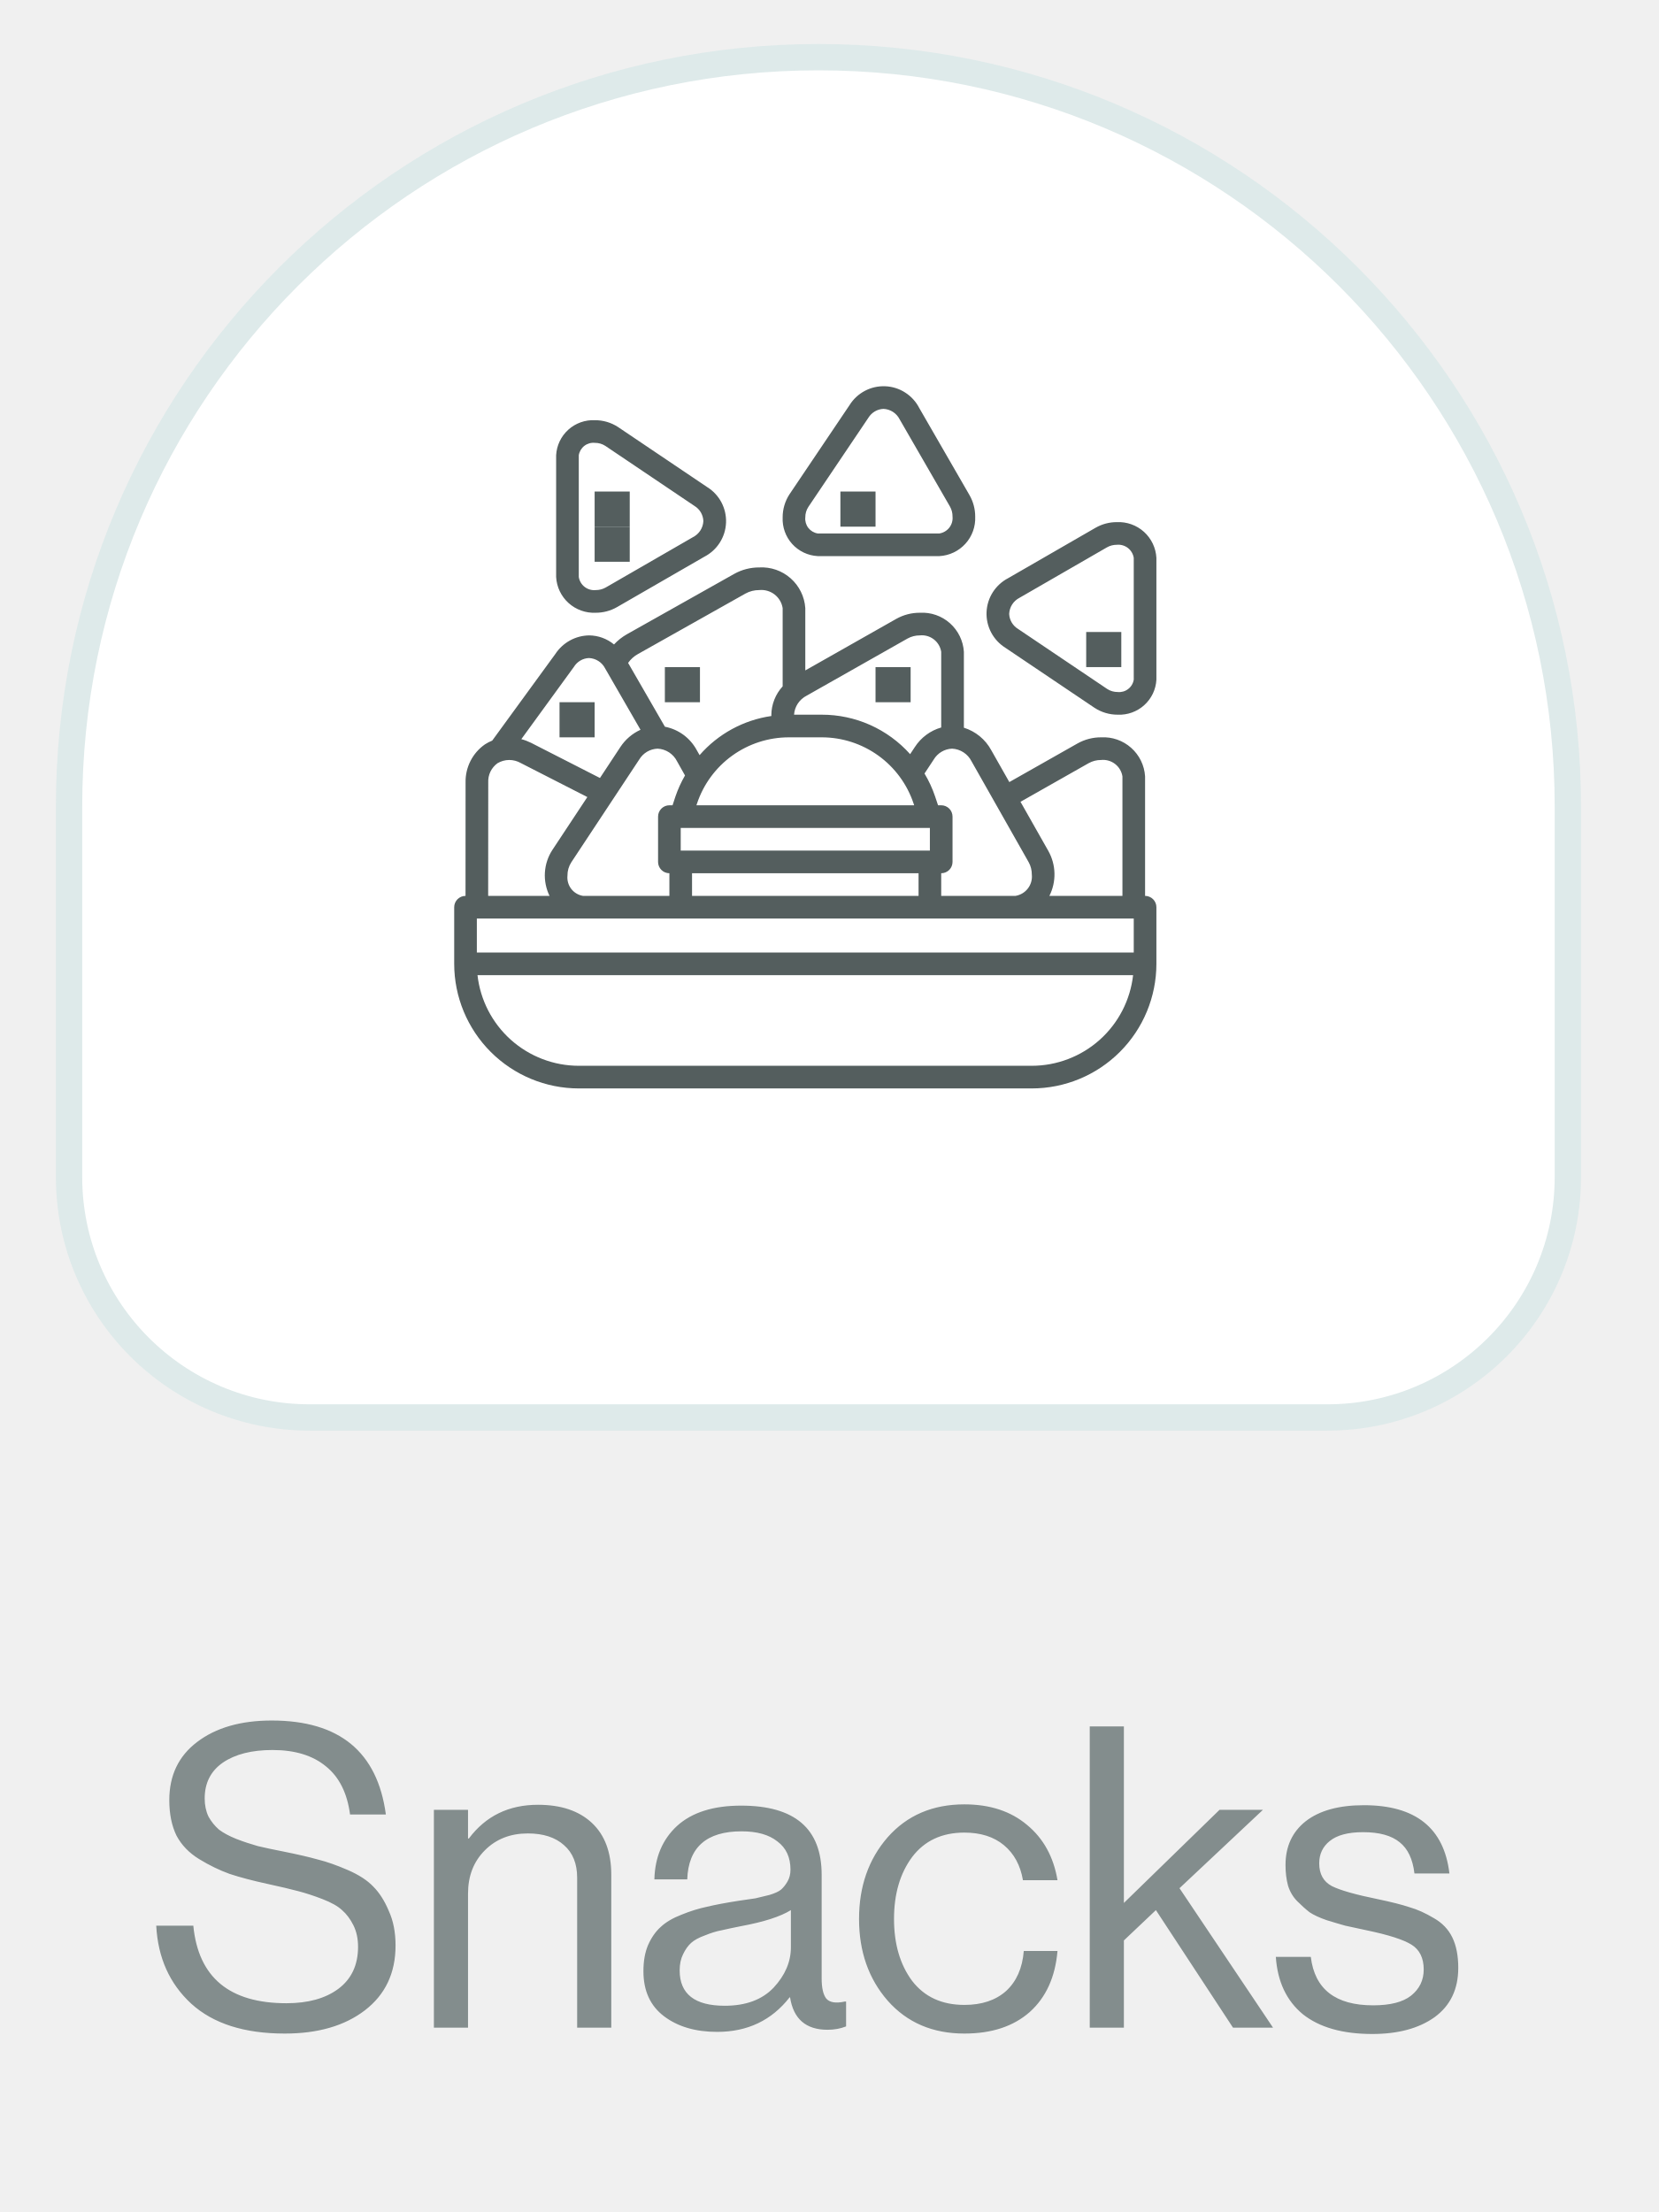
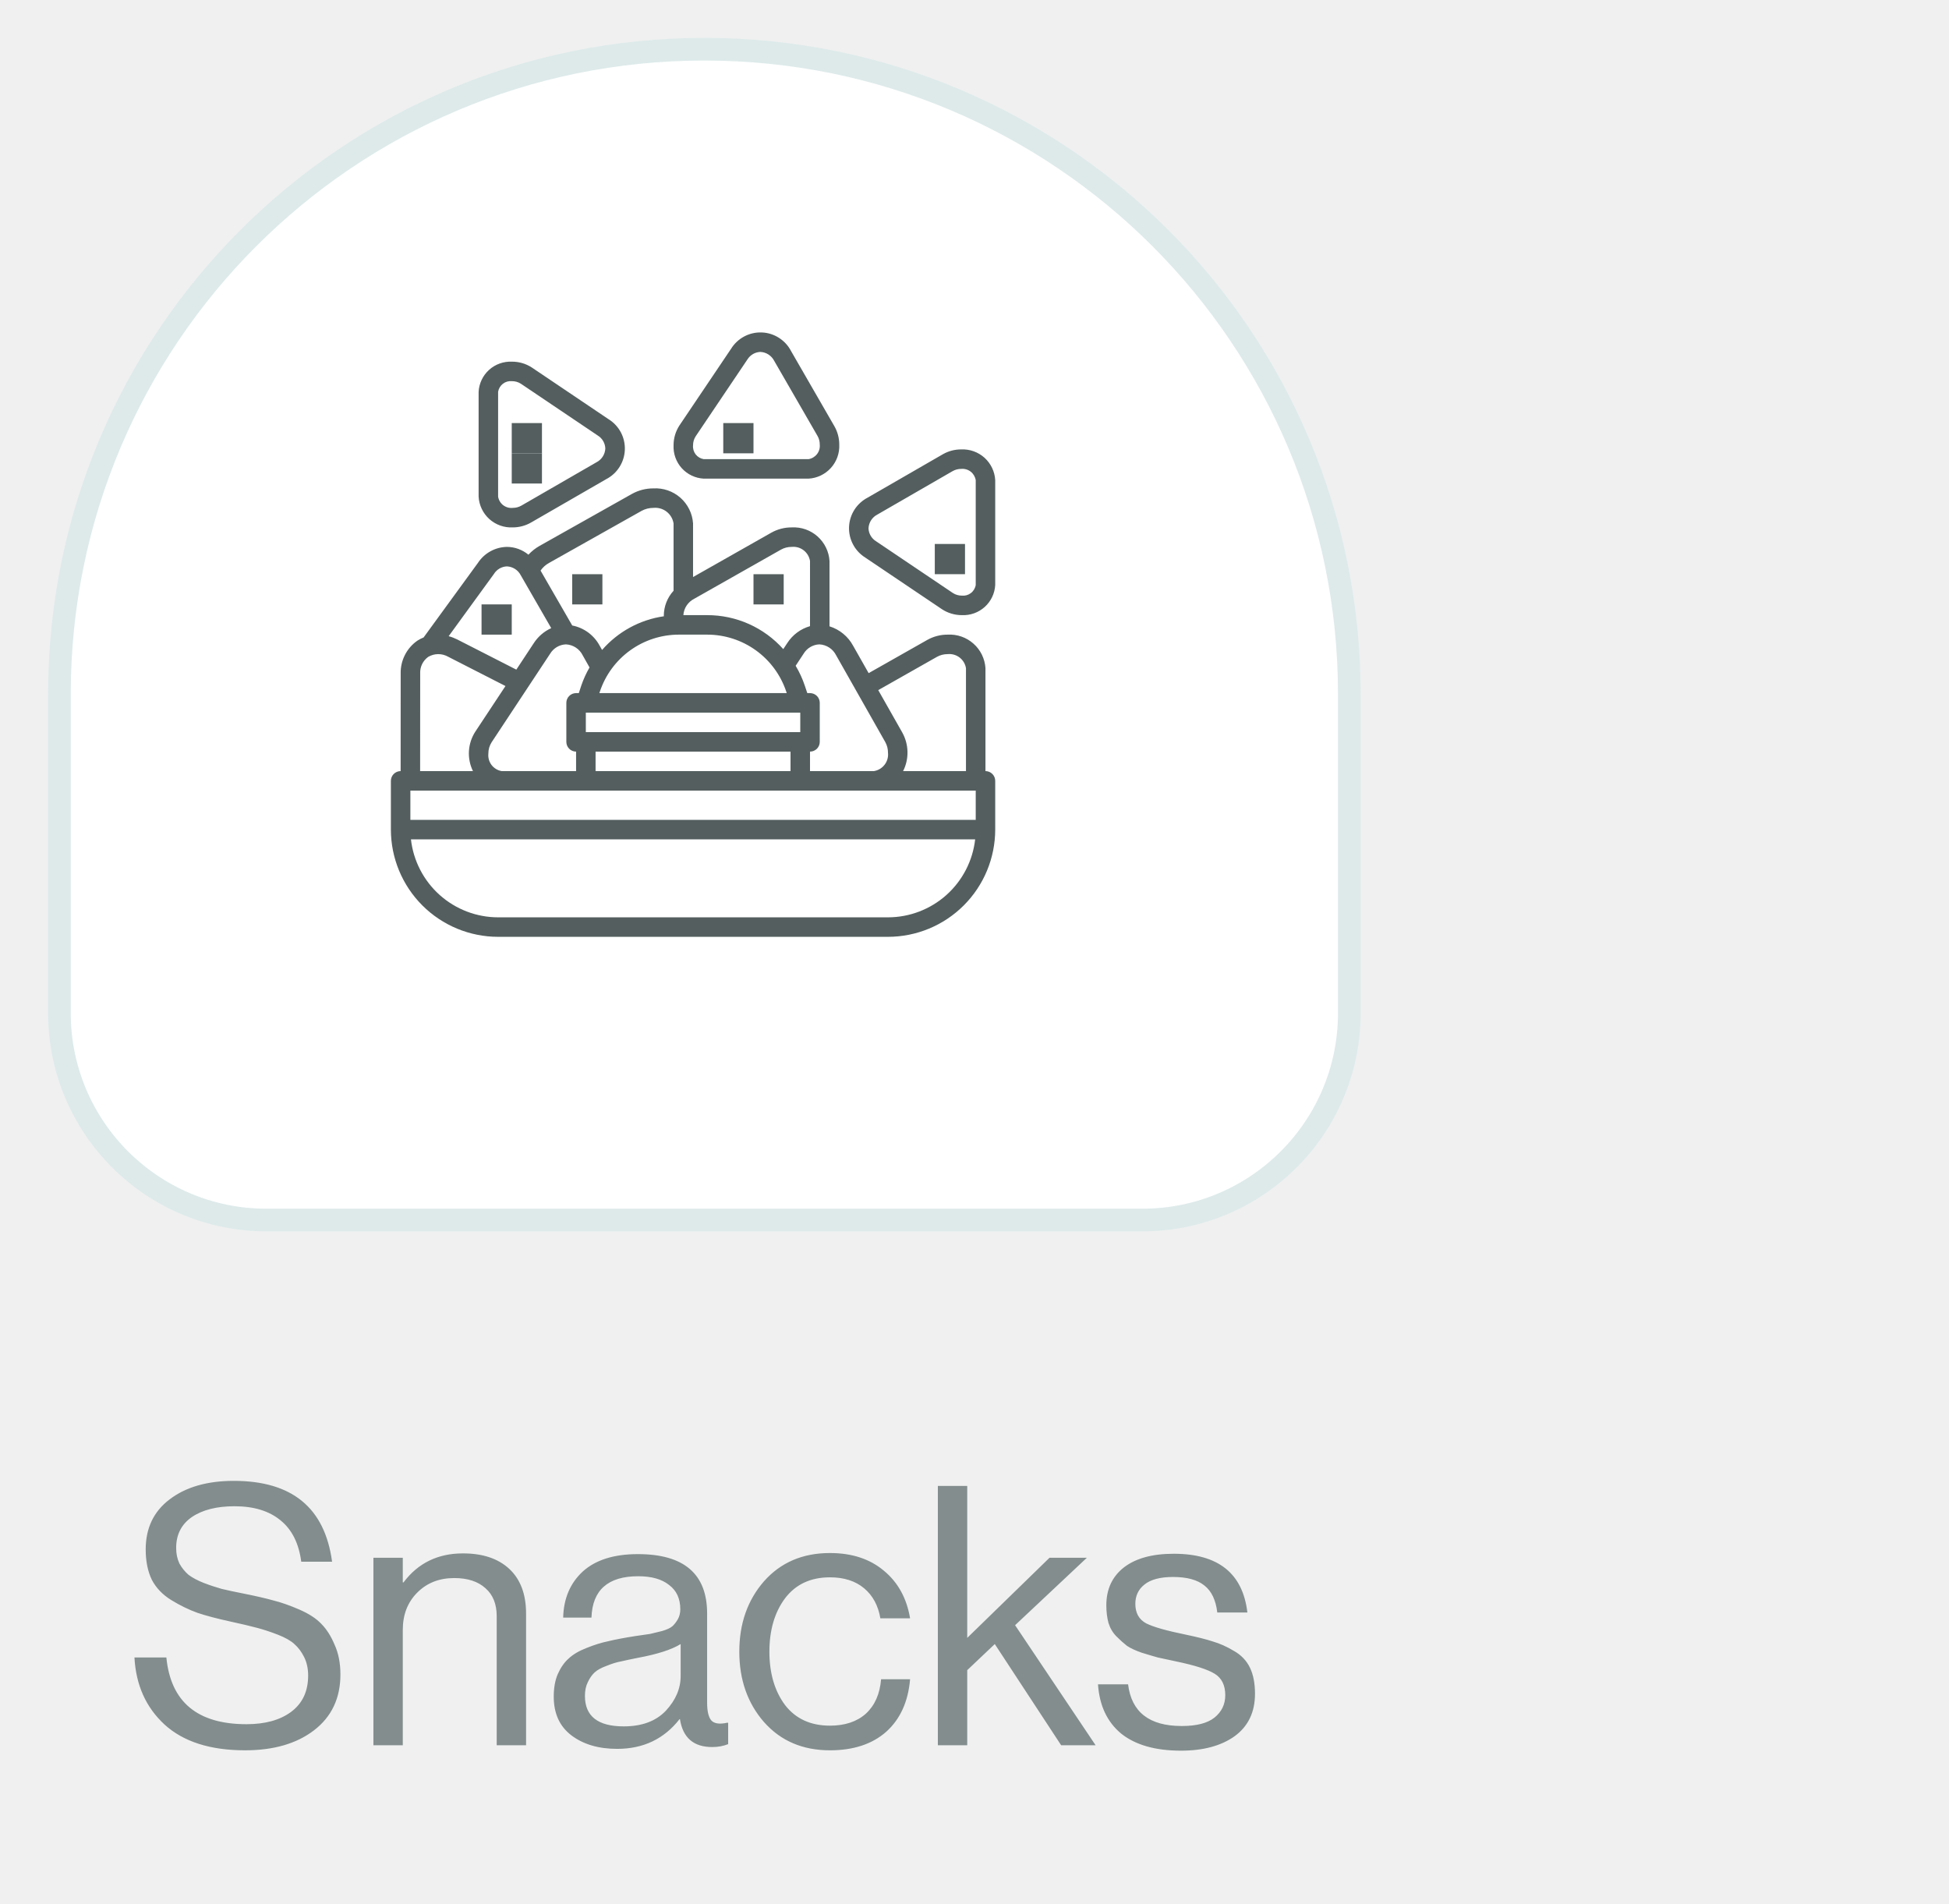
- <svg xmlns="http://www.w3.org/2000/svg" width="63" height="84" viewBox="0 0 63 84" fill="none">
+ <svg xmlns="http://www.w3.org/2000/svg" width="86" height="84" viewBox="0 0 86 84" fill="none">
  <path d="M2.622 44.696C2.622 49.739 6.711 53.828 11.755 53.828H50.407C55.451 53.828 59.539 49.739 59.539 44.696V30.63C59.539 14.913 46.798 2.171 31.081 2.171C15.364 2.171 2.622 14.913 2.622 30.63V44.696Z" fill="white" stroke="#DEEAEA" />
  <path d="M43.484 34.021V29.482C43.458 29.065 43.268 28.675 42.955 28.398C42.643 28.12 42.234 27.977 41.816 28C41.502 27.998 41.192 28.079 40.917 28.233L38.329 29.699L37.643 28.489C37.421 28.079 37.048 27.773 36.603 27.634V24.752C36.577 24.335 36.386 23.945 36.074 23.667C35.762 23.389 35.352 23.246 34.935 23.269C34.62 23.267 34.31 23.347 34.036 23.501L30.581 25.459V23.093C30.552 22.657 30.351 22.25 30.024 21.961C29.696 21.671 29.267 21.523 28.831 21.548C28.5 21.547 28.176 21.63 27.887 21.79L23.806 24.086C23.624 24.189 23.459 24.32 23.317 24.473C23.05 24.253 22.716 24.131 22.37 24.129C22.116 24.133 21.866 24.199 21.643 24.322C21.42 24.445 21.23 24.62 21.09 24.833L18.692 28.124C18.597 28.162 18.506 28.209 18.42 28.264C18.187 28.425 17.997 28.642 17.868 28.895C17.739 29.148 17.674 29.428 17.68 29.712L17.678 34.021C17.564 34.021 17.454 34.067 17.374 34.147C17.293 34.228 17.248 34.337 17.248 34.451V36.602C17.249 37.856 17.748 39.059 18.635 39.946C19.522 40.833 20.725 41.332 21.979 41.333H39.183C40.438 41.332 41.64 40.833 42.527 39.946C43.414 39.059 43.913 37.856 43.914 36.602V34.451C43.914 34.337 43.869 34.228 43.788 34.147C43.708 34.067 43.598 34.021 43.484 34.021ZM41.342 28.981C41.486 28.901 41.649 28.859 41.815 28.86C42.004 28.841 42.193 28.895 42.343 29.01C42.494 29.126 42.594 29.295 42.624 29.482V34.021H39.85C39.984 33.755 40.05 33.461 40.043 33.163C40.036 32.865 39.956 32.574 39.811 32.315L38.753 30.448L41.342 28.981ZM43.054 36.172H18.108V34.882H43.054V36.172ZM21.549 33.251C21.547 33.073 21.597 32.9 21.692 32.75L24.273 28.845C24.346 28.723 24.448 28.621 24.57 28.548C24.692 28.476 24.83 28.435 24.972 28.43C25.127 28.437 25.278 28.486 25.408 28.571C25.538 28.656 25.643 28.774 25.712 28.913L26.013 29.448C25.867 29.7 25.746 29.966 25.651 30.242L25.54 30.58H25.42C25.306 30.58 25.196 30.626 25.116 30.706C25.035 30.787 24.99 30.896 24.99 31.011V32.731C24.99 32.845 25.035 32.954 25.116 33.035C25.196 33.116 25.306 33.161 25.42 33.161V34.021H22.139C21.961 33.992 21.801 33.896 21.691 33.753C21.582 33.61 21.531 33.43 21.549 33.251ZM29.957 28H31.205C31.977 28 32.729 28.243 33.355 28.694C33.981 29.145 34.449 29.782 34.693 30.514L34.715 30.58H26.447L26.469 30.514C26.713 29.782 27.181 29.145 27.807 28.694C28.433 28.243 29.186 28 29.957 28ZM26.28 34.021V33.161H34.882V34.021H26.28ZM35.312 31.441V32.301H25.85V31.441H35.312ZM36.895 28.913L39.062 32.739C39.143 32.883 39.184 33.046 39.183 33.212C39.203 33.401 39.149 33.59 39.033 33.74C38.917 33.891 38.748 33.991 38.561 34.021H35.742V33.161C35.856 33.161 35.966 33.116 36.047 33.035C36.127 32.954 36.172 32.845 36.172 32.731V31.011C36.172 30.896 36.127 30.787 36.047 30.706C35.966 30.626 35.856 30.58 35.742 30.58H35.622L35.509 30.242C35.407 29.939 35.272 29.648 35.108 29.374L35.457 28.845C35.53 28.723 35.631 28.621 35.753 28.549C35.875 28.476 36.013 28.435 36.155 28.43C36.31 28.437 36.46 28.486 36.59 28.571C36.721 28.656 36.825 28.774 36.895 28.913ZM34.46 24.25C34.605 24.169 34.767 24.128 34.933 24.129C35.122 24.11 35.311 24.163 35.461 24.279C35.612 24.395 35.712 24.564 35.742 24.751V27.626C35.329 27.744 34.973 28.009 34.74 28.37L34.562 28.639C34.14 28.167 33.623 27.789 33.044 27.53C32.465 27.272 31.838 27.139 31.205 27.14H30.154C30.164 26.988 30.214 26.841 30.298 26.715C30.383 26.588 30.498 26.486 30.634 26.417L34.46 24.25ZM24.228 24.836L28.309 22.54C28.469 22.452 28.648 22.407 28.831 22.408C29.038 22.387 29.246 22.446 29.412 22.573C29.578 22.701 29.688 22.886 29.721 23.093V26.064C29.447 26.363 29.294 26.752 29.291 27.157C29.291 27.168 29.294 27.179 29.294 27.19C28.236 27.342 27.268 27.87 26.567 28.676L26.46 28.488C26.337 28.259 26.165 28.061 25.956 27.906C25.746 27.752 25.505 27.646 25.25 27.597L23.852 25.174C23.95 25.034 24.078 24.918 24.228 24.836ZM21.793 25.326C21.853 25.227 21.938 25.144 22.038 25.085C22.138 25.026 22.252 24.993 22.368 24.989C22.496 24.995 22.619 25.034 22.726 25.103C22.834 25.172 22.921 25.268 22.979 25.382L24.323 27.713C24.011 27.855 23.745 28.083 23.557 28.37L22.783 29.544L20.17 28.21C20.051 28.151 19.926 28.103 19.797 28.069L21.793 25.326ZM18.541 29.713C18.534 29.572 18.563 29.43 18.624 29.303C18.686 29.175 18.779 29.065 18.894 28.982C19.028 28.903 19.18 28.861 19.335 28.86C19.491 28.859 19.643 28.9 19.778 28.977L22.304 30.268L20.975 32.278C20.808 32.534 20.711 32.83 20.692 33.136C20.674 33.441 20.735 33.746 20.869 34.021H18.538L18.541 29.713ZM39.183 40.473H21.979C21.027 40.472 20.11 40.12 19.4 39.486C18.691 38.851 18.24 37.978 18.133 37.032H43.029C42.922 37.978 42.471 38.851 41.762 39.486C41.053 40.12 40.135 40.472 39.183 40.473ZM22.624 23.269C22.908 23.269 23.188 23.195 23.434 23.053L26.749 21.141C26.988 21.017 27.19 20.833 27.334 20.606C27.479 20.379 27.56 20.118 27.571 19.849C27.582 19.581 27.521 19.314 27.396 19.076C27.27 18.839 27.084 18.639 26.855 18.497L23.471 16.217C23.209 16.045 22.903 15.955 22.59 15.957C22.219 15.94 21.856 16.07 21.58 16.319C21.305 16.568 21.139 16.916 21.119 17.287V21.91C21.139 22.289 21.309 22.645 21.591 22.9C21.873 23.154 22.245 23.287 22.624 23.269ZM21.979 17.287C22.002 17.146 22.078 17.018 22.191 16.931C22.305 16.843 22.447 16.803 22.59 16.817C22.731 16.816 22.87 16.856 22.988 16.933L26.373 19.213C26.472 19.273 26.555 19.357 26.614 19.457C26.672 19.558 26.706 19.671 26.71 19.787C26.704 19.914 26.665 20.038 26.596 20.145C26.527 20.252 26.431 20.339 26.317 20.397L23.002 22.31C22.887 22.375 22.756 22.409 22.624 22.408C22.473 22.424 22.322 22.38 22.202 22.288C22.082 22.195 22.002 22.06 21.979 21.91V17.287ZM31.052 21.118H35.674C36.053 21.097 36.408 20.928 36.663 20.646C36.918 20.365 37.05 19.994 37.033 19.615C37.033 19.331 36.959 19.051 36.818 18.805L34.906 15.49C34.783 15.251 34.598 15.049 34.371 14.905C34.145 14.76 33.884 14.678 33.615 14.668C33.346 14.657 33.08 14.717 32.842 14.843C32.604 14.969 32.404 15.155 32.262 15.383L29.982 18.768C29.811 19.029 29.72 19.335 29.721 19.647C29.704 20.018 29.834 20.381 30.083 20.657C30.332 20.932 30.681 21.098 31.052 21.118ZM30.698 19.248L32.977 15.864C33.038 15.765 33.122 15.682 33.222 15.623C33.322 15.564 33.435 15.531 33.551 15.527C33.678 15.532 33.802 15.572 33.909 15.641C34.016 15.71 34.103 15.806 34.161 15.919L36.074 19.235C36.14 19.351 36.174 19.482 36.172 19.615C36.187 19.765 36.144 19.916 36.051 20.035C35.958 20.155 35.823 20.234 35.674 20.258H31.052C30.91 20.235 30.783 20.159 30.695 20.046C30.608 19.932 30.567 19.79 30.581 19.647C30.58 19.506 30.62 19.367 30.698 19.248ZM42.411 19.828C42.127 19.827 41.848 19.901 41.601 20.043L38.286 21.955C38.047 22.079 37.846 22.264 37.701 22.49C37.557 22.717 37.475 22.978 37.464 23.247C37.453 23.515 37.514 23.782 37.64 24.02C37.765 24.257 37.952 24.457 38.18 24.6L41.564 26.879C41.825 27.05 42.131 27.141 42.444 27.14C42.815 27.157 43.178 27.026 43.453 26.777C43.729 26.528 43.895 26.18 43.914 25.809V21.186C43.894 20.807 43.724 20.452 43.443 20.197C43.161 19.943 42.79 19.81 42.411 19.828ZM43.054 25.809C43.032 25.95 42.956 26.078 42.842 26.165C42.729 26.253 42.586 26.294 42.444 26.279C42.302 26.28 42.163 26.24 42.045 26.163L38.66 23.883C38.561 23.823 38.479 23.739 38.42 23.64C38.361 23.54 38.328 23.427 38.323 23.312C38.329 23.184 38.368 23.061 38.437 22.953C38.506 22.846 38.602 22.759 38.716 22.701L42.032 20.788C42.147 20.722 42.278 20.687 42.411 20.688C42.562 20.673 42.712 20.717 42.832 20.809C42.951 20.902 43.031 21.037 43.054 21.186V25.809Z" fill="#545E5E" />
  <path d="M26.581 25.334H25.248V26.667H26.581V25.334Z" fill="#545E5E" />
  <path d="M34.581 25.334H33.248V26.667H34.581V25.334Z" fill="#545E5E" />
  <path d="M42.581 24H41.248V25.333H42.581V24Z" fill="#545E5E" />
  <path d="M33.248 18.666H31.914V20H33.248V18.666Z" fill="#545E5E" />
  <path d="M23.914 18.666H22.581V20H23.914V18.666Z" fill="#545E5E" />
  <path d="M23.914 20H22.581V21.333H23.914V20Z" fill="#545E5E" />
  <path d="M22.581 26.666H21.248V28H22.581V26.666Z" fill="#545E5E" />
  <path d="M10.813 77.224C9.277 77.224 8.093 76.845 7.261 76.088C6.44 75.331 5.997 74.344 5.933 73.128H7.341C7.533 75.091 8.712 76.072 10.877 76.072C11.698 76.072 12.354 75.891 12.845 75.528C13.346 75.155 13.597 74.621 13.597 73.928C13.597 73.619 13.538 73.347 13.421 73.112C13.304 72.877 13.16 72.685 12.989 72.536C12.829 72.387 12.584 72.248 12.253 72.12C11.922 71.992 11.613 71.891 11.325 71.816C11.048 71.741 10.664 71.651 10.173 71.544C9.586 71.416 9.101 71.288 8.717 71.16C8.333 71.021 7.949 70.835 7.565 70.6C7.181 70.365 6.893 70.067 6.701 69.704C6.52 69.331 6.429 68.883 6.429 68.36C6.429 67.421 6.781 66.685 7.485 66.152C8.2 65.608 9.144 65.336 10.317 65.336C12.888 65.336 14.333 66.525 14.653 68.904H13.293C13.186 68.093 12.882 67.485 12.381 67.08C11.88 66.664 11.202 66.456 10.349 66.456C9.56 66.456 8.93 66.616 8.461 66.936C8.002 67.256 7.773 67.709 7.773 68.296C7.773 68.552 7.821 68.781 7.917 68.984C8.024 69.176 8.157 69.341 8.317 69.48C8.488 69.608 8.706 69.725 8.973 69.832C9.25 69.939 9.522 70.029 9.789 70.104C10.056 70.168 10.381 70.237 10.765 70.312C11.298 70.419 11.736 70.52 12.077 70.616C12.418 70.701 12.797 70.835 13.213 71.016C13.629 71.197 13.949 71.405 14.173 71.64C14.408 71.875 14.605 72.184 14.765 72.568C14.936 72.941 15.021 73.379 15.021 73.88C15.021 74.925 14.632 75.747 13.853 76.344C13.085 76.931 12.072 77.224 10.813 77.224ZM17.773 68.728V69.816H17.805C18.445 68.963 19.319 68.536 20.429 68.536C21.303 68.536 21.986 68.765 22.477 69.224C22.967 69.683 23.213 70.339 23.213 71.192V77H21.917V71.304C21.917 70.771 21.751 70.36 21.421 70.072C21.09 69.773 20.631 69.624 20.045 69.624C19.383 69.624 18.839 69.837 18.413 70.264C17.986 70.691 17.773 71.24 17.773 71.912V77H16.477V68.728H17.773ZM31.426 77.08C30.605 77.08 30.13 76.669 30.002 75.848H29.986C29.303 76.723 28.386 77.16 27.234 77.16C26.413 77.16 25.741 76.963 25.218 76.568C24.695 76.173 24.434 75.603 24.434 74.856C24.434 74.472 24.492 74.141 24.61 73.864C24.738 73.576 24.898 73.347 25.09 73.176C25.282 72.995 25.543 72.84 25.874 72.712C26.215 72.573 26.541 72.472 26.85 72.408C27.159 72.333 27.554 72.259 28.034 72.184C28.343 72.141 28.562 72.109 28.69 72.088C28.828 72.056 29.005 72.013 29.218 71.96C29.431 71.896 29.581 71.827 29.666 71.752C29.751 71.677 29.831 71.576 29.906 71.448C29.98 71.32 30.018 71.171 30.018 71C30.018 70.531 29.852 70.173 29.522 69.928C29.202 69.672 28.748 69.544 28.162 69.544C26.828 69.544 26.14 70.152 26.098 71.368H24.85C24.871 70.525 25.159 69.848 25.714 69.336C26.279 68.824 27.09 68.568 28.146 68.568C30.183 68.568 31.202 69.443 31.202 71.192V75.128C31.202 75.491 31.261 75.747 31.378 75.896C31.506 76.045 31.741 76.083 32.082 76.008H32.13V76.952C31.916 77.037 31.682 77.08 31.426 77.08ZM27.522 76.168C28.322 76.168 28.941 75.939 29.378 75.48C29.815 75.011 30.034 74.499 30.034 73.944V72.536C29.639 72.781 29.01 72.984 28.146 73.144C27.826 73.208 27.575 73.261 27.394 73.304C27.212 73.336 27.005 73.4 26.77 73.496C26.535 73.581 26.359 73.677 26.242 73.784C26.125 73.891 26.023 74.035 25.938 74.216C25.852 74.387 25.81 74.589 25.81 74.824C25.81 75.72 26.381 76.168 27.522 76.168ZM36.622 77.224C35.417 77.224 34.446 76.808 33.71 75.976C32.985 75.144 32.622 74.109 32.622 72.872C32.622 71.635 32.985 70.6 33.71 69.768C34.446 68.936 35.417 68.52 36.622 68.52C37.593 68.52 38.387 68.781 39.006 69.304C39.625 69.816 40.009 70.515 40.158 71.4H38.846C38.75 70.835 38.51 70.392 38.126 70.072C37.742 69.752 37.241 69.592 36.622 69.592C35.769 69.592 35.107 69.901 34.638 70.52C34.179 71.139 33.95 71.923 33.95 72.872C33.95 73.821 34.179 74.605 34.638 75.224C35.107 75.832 35.769 76.136 36.622 76.136C37.283 76.136 37.811 75.96 38.206 75.608C38.601 75.245 38.825 74.739 38.878 74.088H40.158C40.073 75.08 39.721 75.853 39.102 76.408C38.483 76.952 37.657 77.224 36.622 77.224ZM46.823 77L43.895 72.536L42.679 73.688V77H41.383V65.56H42.679V72.264L46.311 68.728H47.959L44.791 71.704L48.343 77H46.823ZM52.113 77.24C50.982 77.24 50.102 76.989 49.473 76.488C48.854 75.976 48.513 75.251 48.449 74.312H49.777C49.926 75.539 50.715 76.152 52.145 76.152C52.795 76.152 53.275 76.029 53.585 75.784C53.905 75.528 54.065 75.197 54.065 74.792C54.065 74.355 53.91 74.04 53.601 73.848C53.291 73.656 52.726 73.475 51.905 73.304C51.563 73.229 51.291 73.171 51.089 73.128C50.897 73.075 50.662 73.005 50.385 72.92C50.107 72.824 49.889 72.723 49.729 72.616C49.579 72.499 49.425 72.36 49.265 72.2C49.105 72.04 48.987 71.843 48.913 71.608C48.849 71.373 48.817 71.112 48.817 70.824C48.817 70.12 49.073 69.565 49.585 69.16C50.107 68.755 50.843 68.552 51.793 68.552C53.755 68.552 54.838 69.416 55.041 71.144H53.713C53.649 70.6 53.462 70.205 53.153 69.96C52.843 69.704 52.379 69.576 51.761 69.576C51.195 69.576 50.774 69.688 50.497 69.912C50.23 70.125 50.097 70.408 50.097 70.76C50.097 71.165 50.257 71.453 50.577 71.624C50.897 71.784 51.478 71.949 52.321 72.12C52.833 72.227 53.233 72.328 53.521 72.424C53.819 72.509 54.129 72.648 54.449 72.84C54.769 73.021 55.003 73.267 55.153 73.576C55.302 73.885 55.377 74.269 55.377 74.728C55.377 75.539 55.078 76.163 54.481 76.6C53.883 77.027 53.094 77.24 52.113 77.24Z" fill="#838D8D" />
</svg>
